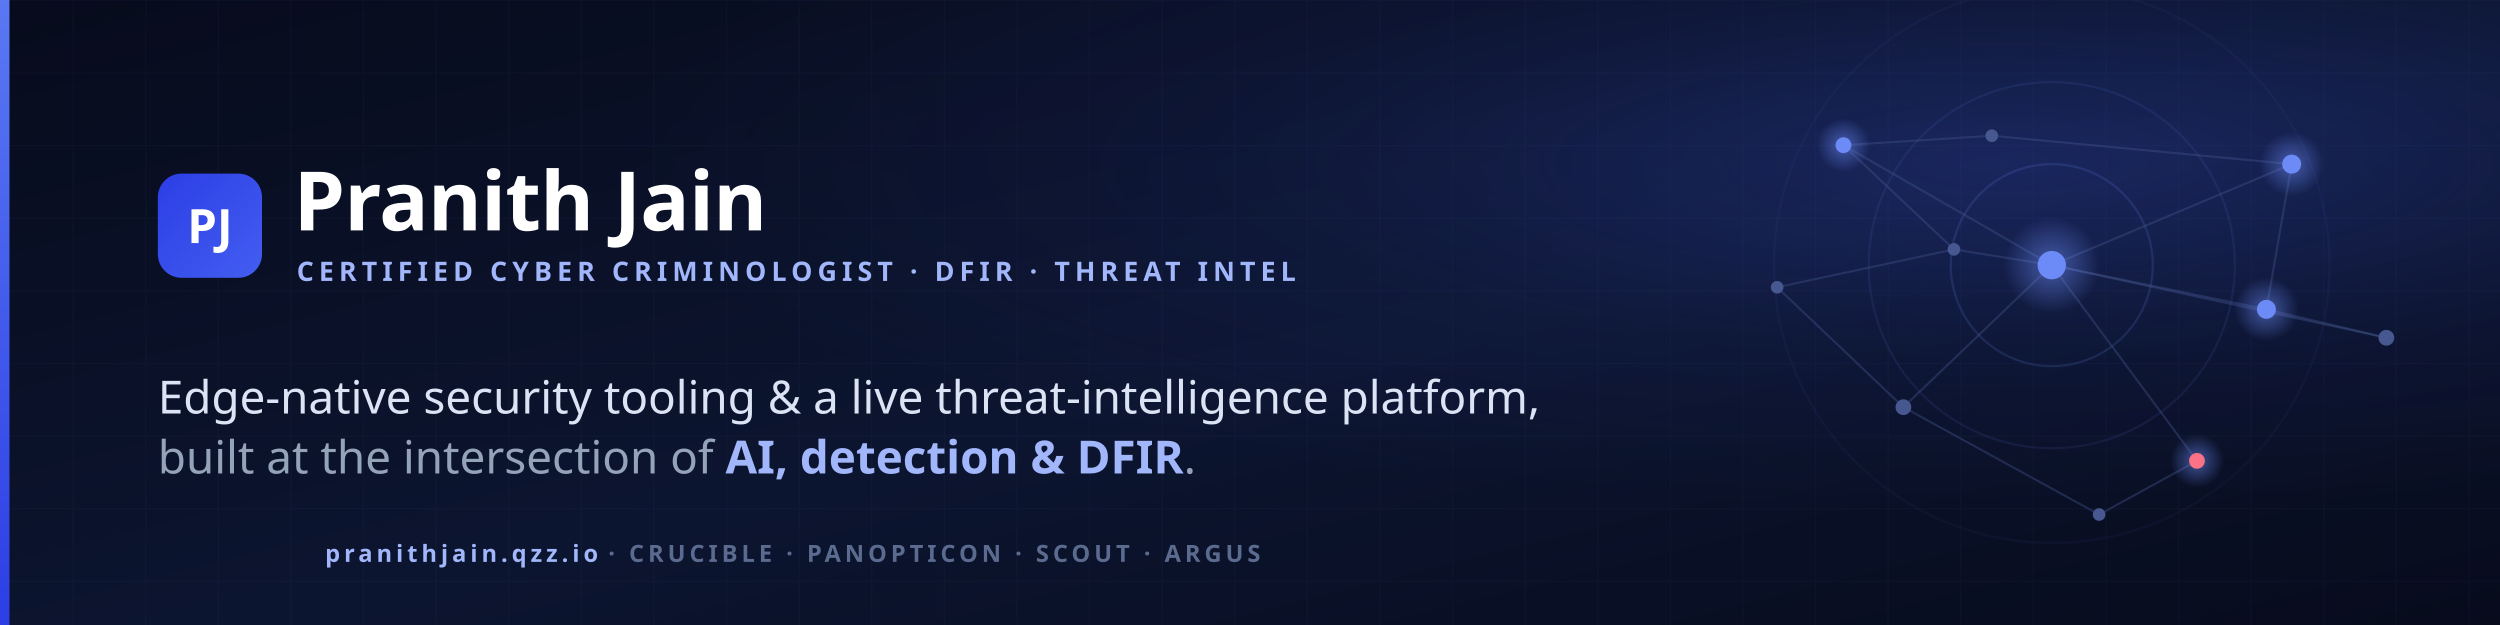
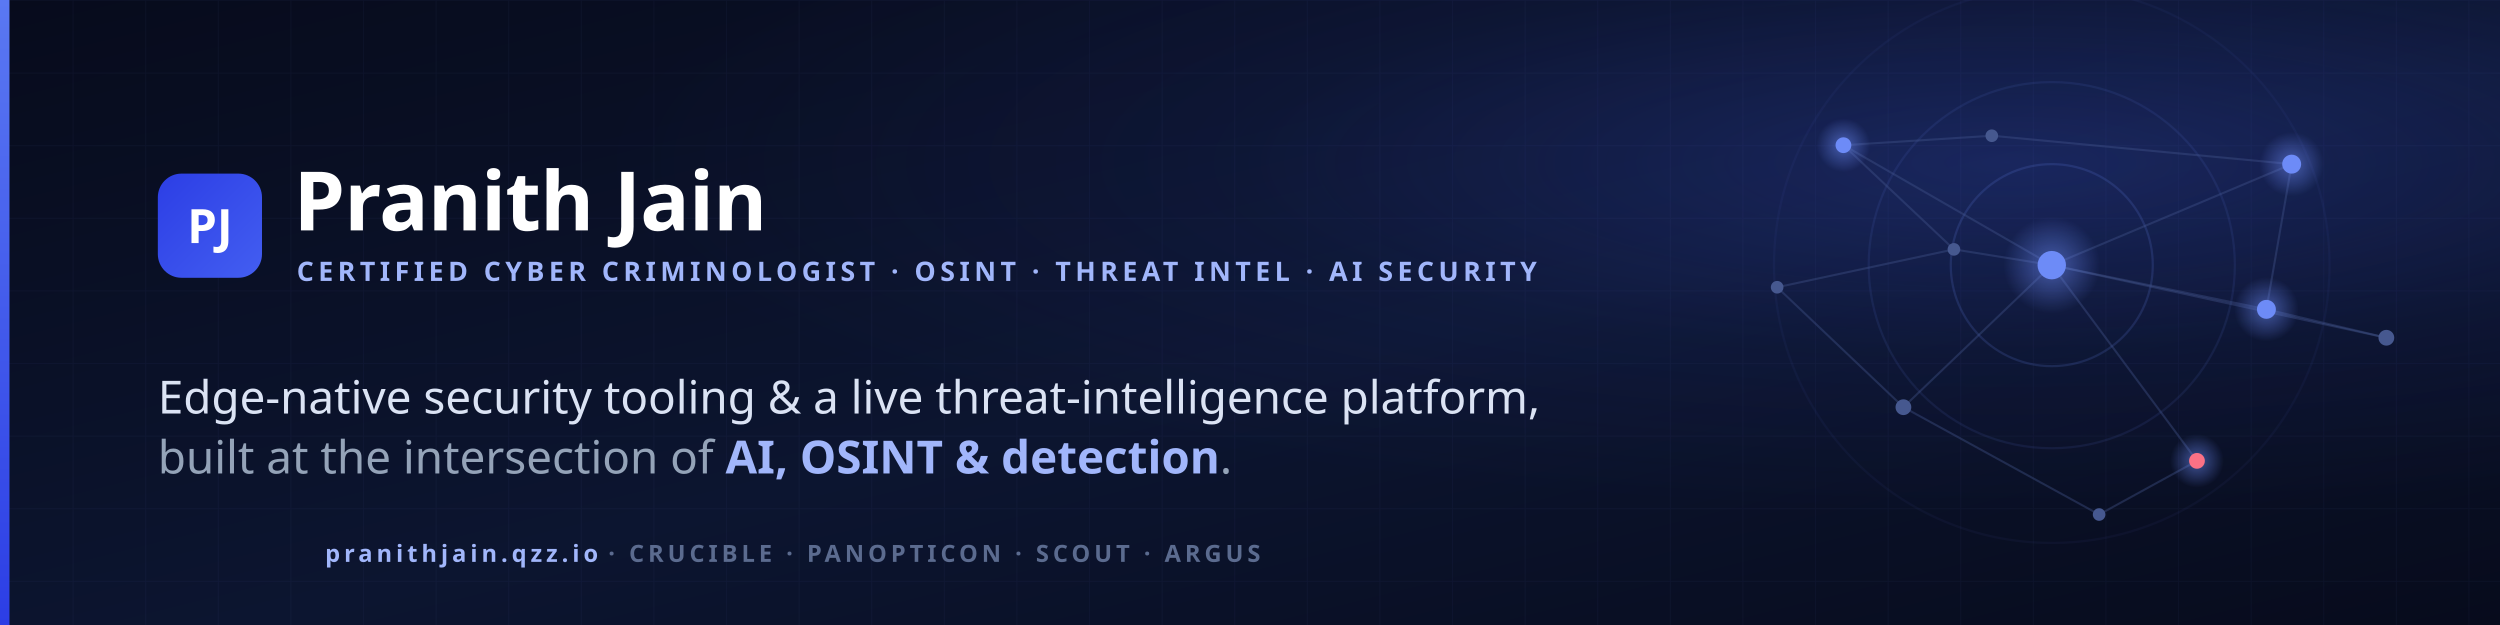
<svg xmlns="http://www.w3.org/2000/svg" width="1584" height="396" viewBox="0 0 1584 396" font-family="'Hanken Grotesk', system-ui, sans-serif">
  <defs>
    <linearGradient id="bg" x1="0" y1="0" x2="1" y2="1">
      <stop offset="0%" stop-color="#070b1c" />
      <stop offset="55%" stop-color="#0c1530" />
      <stop offset="100%" stop-color="#070b1c" />
    </linearGradient>
    <radialGradient id="glow" cx="80%" cy="26%" r="56%">
      <stop offset="0%" stop-color="#435ef1" stop-opacity="0.24" />
      <stop offset="55%" stop-color="#435ef1" stop-opacity="0.06" />
      <stop offset="100%" stop-color="#435ef1" stop-opacity="0" />
    </radialGradient>
    <linearGradient id="bar" x1="0" y1="0" x2="0" y2="1">
      <stop offset="0%" stop-color="#5a78f2" />
      <stop offset="100%" stop-color="#2c3ee5" />
    </linearGradient>
    <linearGradient id="pj" x1="0" y1="0" x2="1" y2="1">
      <stop offset="0%" stop-color="#2c3ee5" />
      <stop offset="100%" stop-color="#435ef1" />
    </linearGradient>
    <radialGradient id="node" cx="50%" cy="50%" r="50%">
      <stop offset="0%" stop-color="#6d8bf7" stop-opacity="0.55" />
      <stop offset="100%" stop-color="#6d8bf7" stop-opacity="0" />
    </radialGradient>
    <pattern id="grid" width="46" height="46" patternUnits="userSpaceOnUse">
      <path d="M 46 0 L 0 0 0 46" fill="none" stroke="#6d8bf7" stroke-opacity="0.05" stroke-width="1" />
    </pattern>
  </defs>
  <rect width="1584" height="396" fill="url(#bg)" />
  <rect width="1584" height="396" fill="url(#grid)" />
  <rect width="1584" height="396" fill="url(#glow)" />
  <rect x="0" y="0" width="6" height="396" fill="url(#bar)" />
  <g fill="none" stroke="#6d8bf7">
    <circle cx="1300" cy="168" r="64" stroke-opacity="0.16" stroke-width="1.4" />
    <circle cx="1300" cy="168" r="116" stroke-opacity="0.10" stroke-width="1.4" />
    <circle cx="1300" cy="168" r="176" stroke-opacity="0.05" stroke-width="1.4" />
  </g>
  <line x1="1300" y1="168" x2="1168" y2="92" stroke="#46588f" stroke-opacity="0.38" stroke-width="1.3" />
  <line x1="1300" y1="168" x2="1452" y2="104" stroke="#46588f" stroke-opacity="0.38" stroke-width="1.3" />
  <line x1="1300" y1="168" x2="1512" y2="214" stroke="#46588f" stroke-opacity="0.38" stroke-width="1.3" />
  <line x1="1300" y1="168" x2="1392" y2="292" stroke="#46588f" stroke-opacity="0.38" stroke-width="1.3" />
  <line x1="1300" y1="168" x2="1206" y2="258" stroke="#46588f" stroke-opacity="0.38" stroke-width="1.3" />
  <line x1="1300" y1="168" x2="1436" y2="196" stroke="#46588f" stroke-opacity="0.38" stroke-width="1.3" />
  <line x1="1300" y1="168" x2="1238" y2="158" stroke="#46588f" stroke-opacity="0.38" stroke-width="1.3" />
  <line x1="1168" y1="92" x2="1262" y2="86" stroke="#46588f" stroke-opacity="0.38" stroke-width="1.3" />
  <line x1="1168" y1="92" x2="1238" y2="158" stroke="#46588f" stroke-opacity="0.38" stroke-width="1.3" />
  <line x1="1452" y1="104" x2="1436" y2="196" stroke="#46588f" stroke-opacity="0.38" stroke-width="1.3" />
  <line x1="1452" y1="104" x2="1262" y2="86" stroke="#46588f" stroke-opacity="0.38" stroke-width="1.3" />
  <line x1="1206" y1="258" x2="1126" y2="182" stroke="#46588f" stroke-opacity="0.38" stroke-width="1.3" />
  <line x1="1206" y1="258" x2="1330" y2="326" stroke="#46588f" stroke-opacity="0.38" stroke-width="1.3" />
  <line x1="1392" y1="292" x2="1330" y2="326" stroke="#46588f" stroke-opacity="0.38" stroke-width="1.3" />
  <line x1="1512" y1="214" x2="1436" y2="196" stroke="#46588f" stroke-opacity="0.38" stroke-width="1.3" />
  <line x1="1126" y1="182" x2="1238" y2="158" stroke="#46588f" stroke-opacity="0.38" stroke-width="1.3" />
  <circle cx="1300" cy="168" r="30.6" fill="url(#node)" />
  <circle cx="1168" cy="92" r="17" fill="url(#node)" />
  <circle cx="1452" cy="104" r="20.4" fill="url(#node)" />
  <circle cx="1392" cy="292" r="17" fill="url(#node)" />
  <circle cx="1436" cy="196" r="20.4" fill="url(#node)" />
  <circle cx="1300" cy="168" r="9" fill="#6d8bf7" />
  <circle cx="1168" cy="92" r="5" fill="#6d8bf7" />
  <circle cx="1452" cy="104" r="6" fill="#6d8bf7" />
  <circle cx="1512" cy="214" r="5" fill="#46588f" />
  <circle cx="1392" cy="292" r="5" fill="#fb7185" />
  <circle cx="1206" cy="258" r="5" fill="#46588f" />
  <circle cx="1126" cy="182" r="4" fill="#46588f" />
  <circle cx="1436" cy="196" r="6" fill="#6d8bf7" />
  <circle cx="1262" cy="86" r="4" fill="#46588f" />
  <circle cx="1330" cy="326" r="4" fill="#46588f" />
  <circle cx="1238" cy="158" r="4" fill="#46588f" />
  <rect x="100" y="110" width="66" height="66" rx="15" fill="url(#pj)" />
  <text x="133" y="154" text-anchor="middle" font-size="30" font-weight="800" fill="#ffffff">PJ</text>
  <text x="186" y="146" font-size="52" font-weight="800" letter-spacing="-0.5" fill="#ffffff">Pranith Jain</text>
-   <text x="188" y="178" font-size="17" font-weight="700" letter-spacing="3.2" fill="#a1b6fb">CERTIFIED CYBER CRIMINOLOGIST · DFIR · THREAT INTEL</text>
+   <text x="188" y="178" font-size="17" font-weight="700" letter-spacing="2.8" fill="#a1b6fb">CERTIFIED CYBER CRIMINOLOGIST · OSINT · THREAT INTEL · AI SECURITY</text>
  <text x="100" y="262" font-size="29" font-weight="400" fill="#dbe3f4">Edge-native security tooling &amp; a live threat-intelligence platform,</text>
-   <text x="100" y="300" font-size="29" font-weight="400" fill="#94a3b8">built at the intersection of <tspan fill="#a1b6fb" font-weight="600">AI, detection &amp; DFIR</tspan>.</text>
+   <text x="100" y="300" font-size="29" font-weight="400" fill="#94a3b8">built at the intersection of <tspan fill="#a1b6fb" font-weight="600">AI, OSINT &amp; detection</tspan>.</text>
  <text x="206" y="356" font-size="15" font-weight="700" letter-spacing="2.5" fill="#5b6b8f">
    <tspan fill="#a1b6fb">pranithjain.qzz.io</tspan>   ·   CRUCIBLE   ·   PANOPTICON   ·   SCOUT   ·   ARGUS</text>
</svg>
